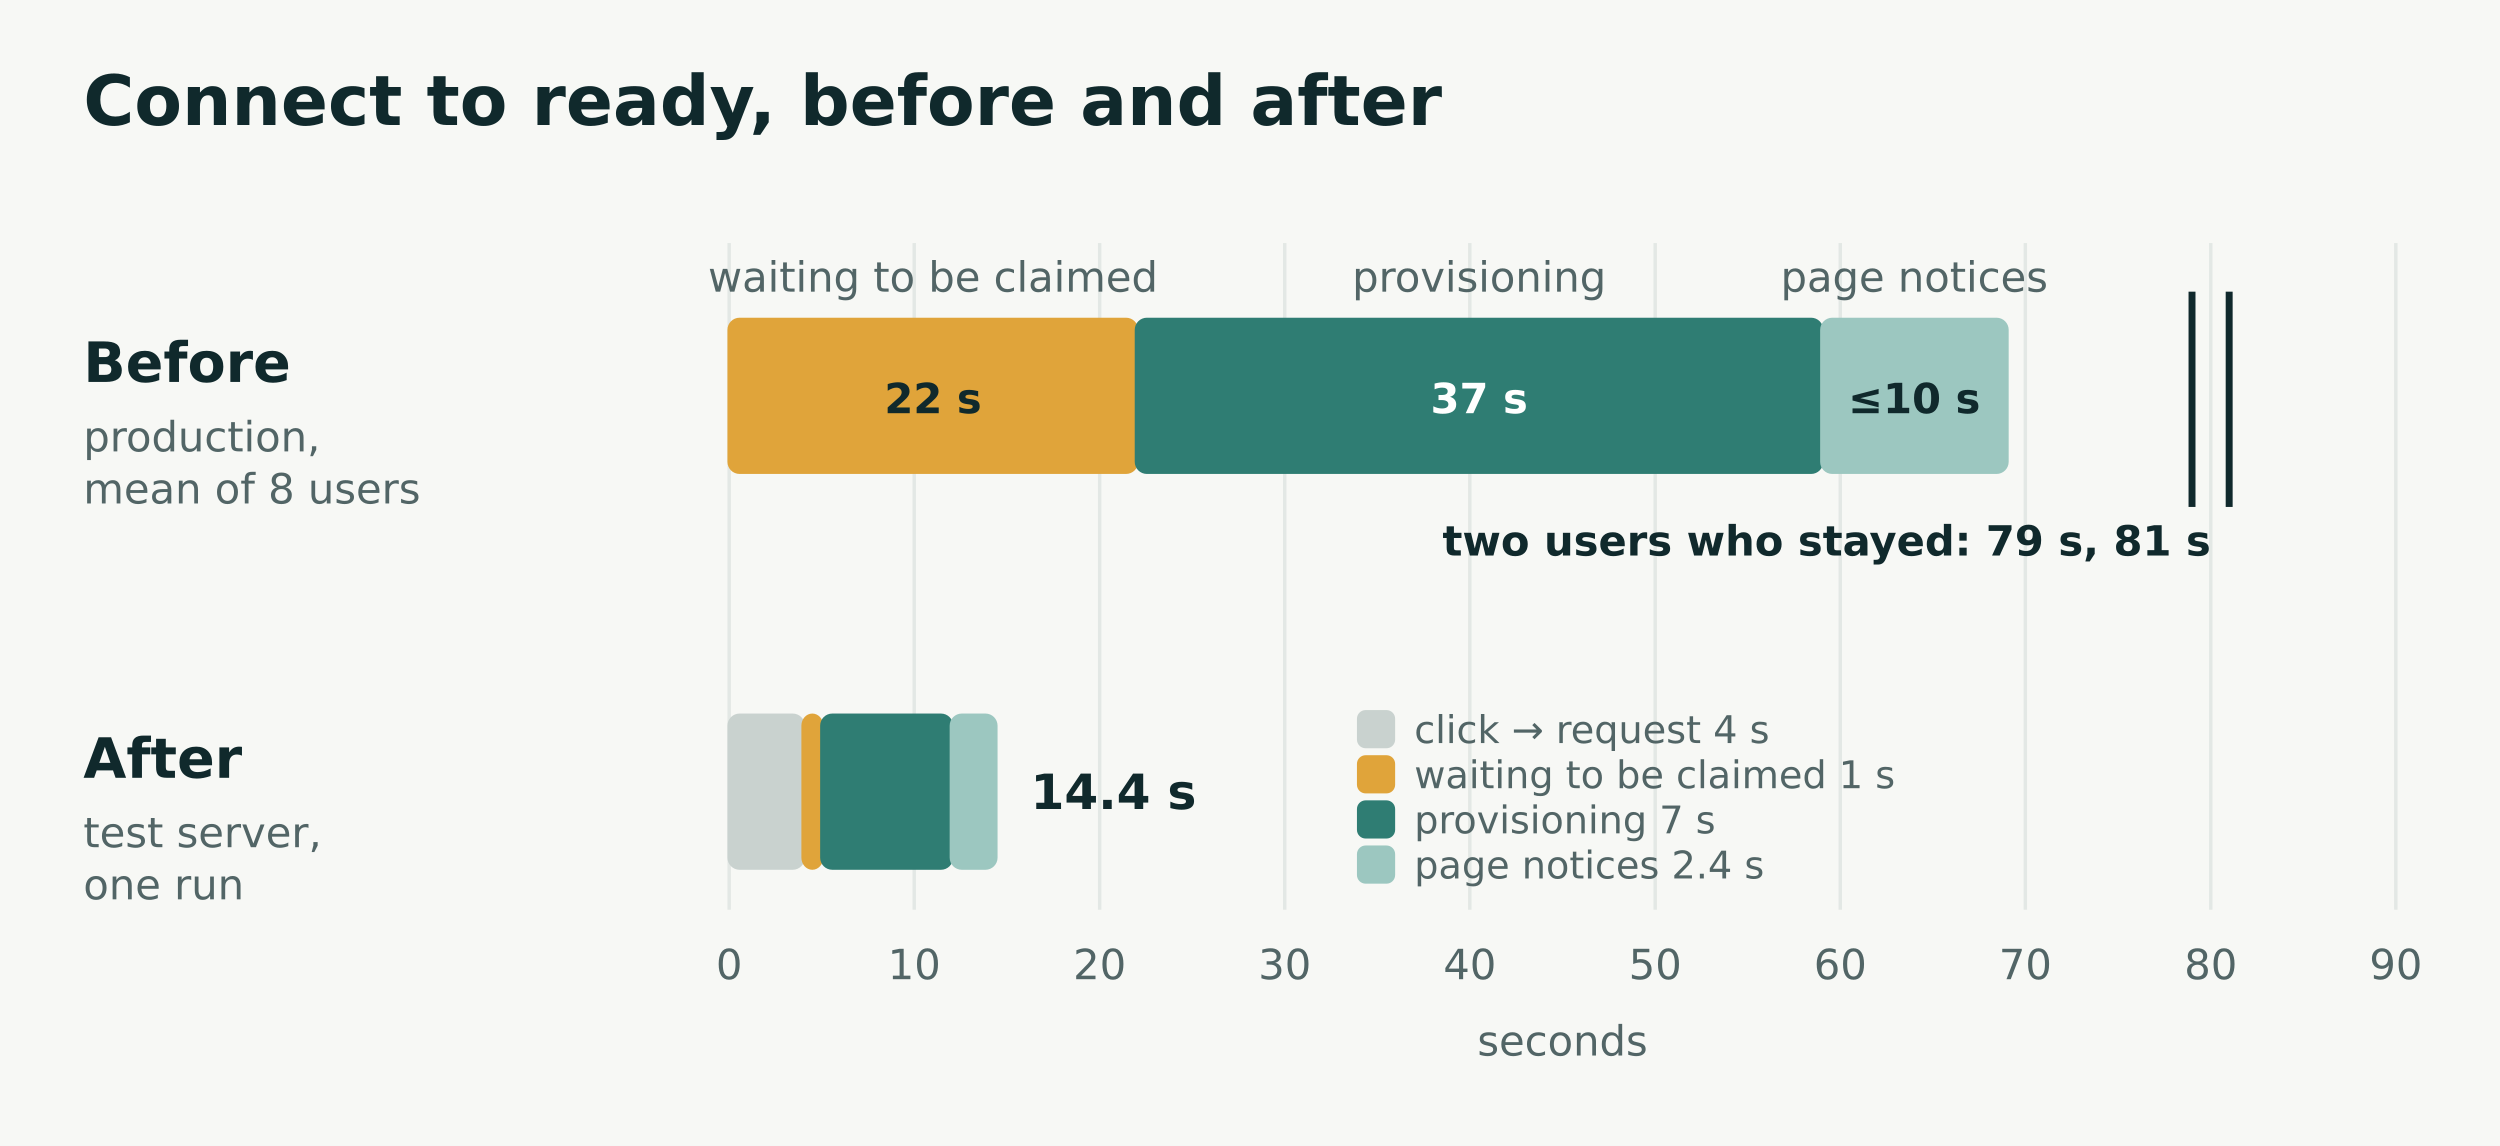
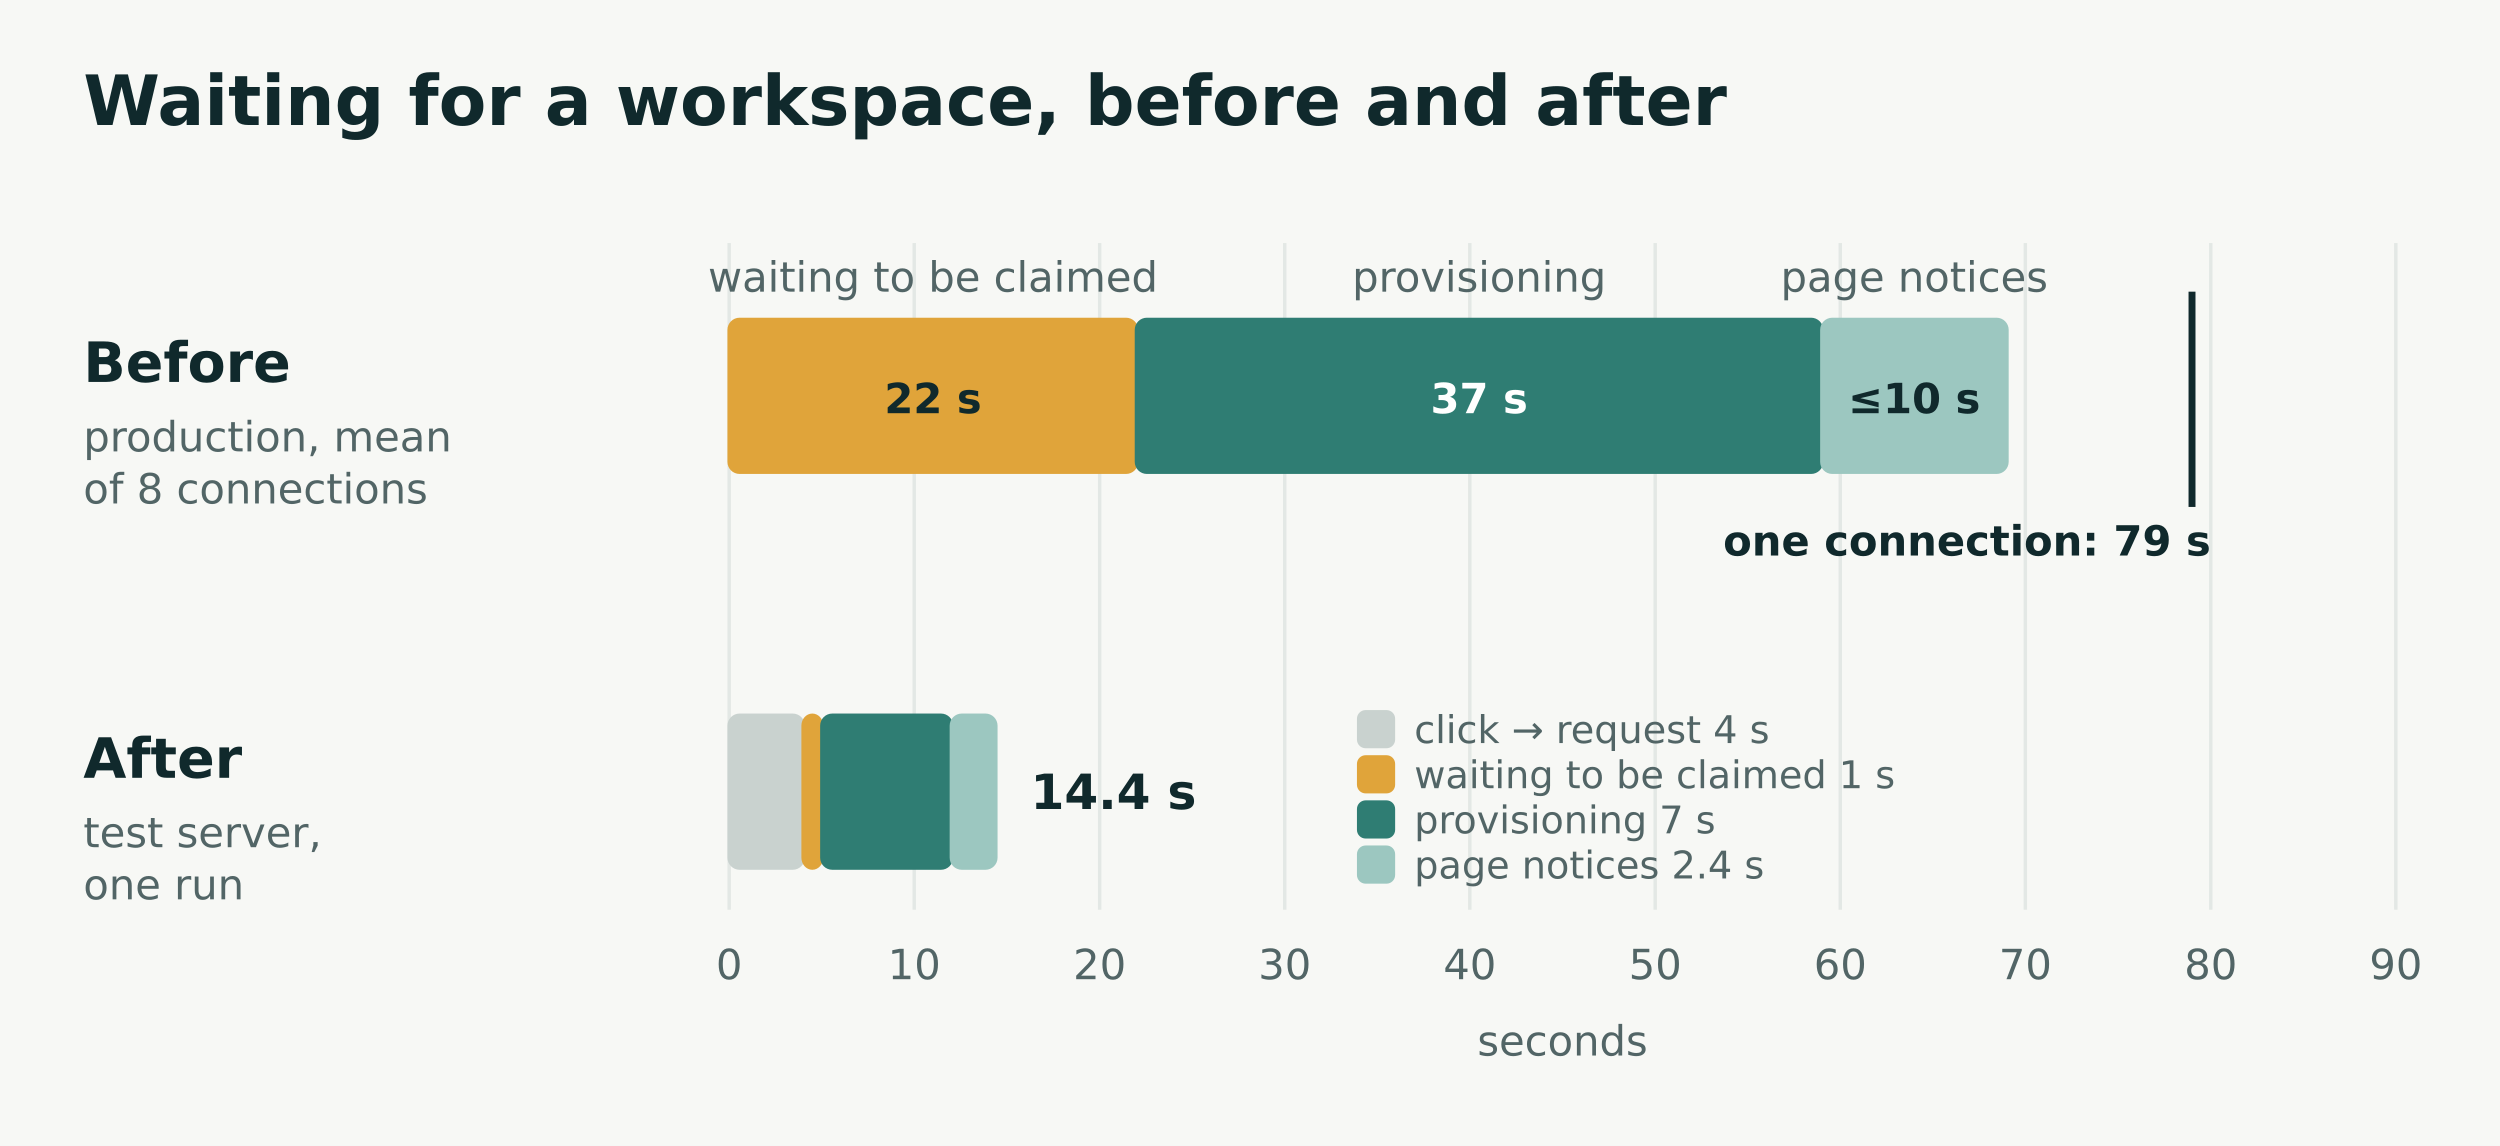
- <svg xmlns="http://www.w3.org/2000/svg" viewBox="0 0 720 330" width="720" height="330" role="img" aria-label="Connect to ready, before and after">
+ <svg xmlns="http://www.w3.org/2000/svg" viewBox="0 0 720 330" width="720" height="330" role="img" aria-label="Waiting for a workspace, before and after">
  <rect width="720" height="330" fill="#f7f8f5" />
-   <text x="24.0" y="36.0" font-family="Instrument Sans, DejaVu Sans, PingFang SC, Noto Sans CJK SC, sans-serif" font-size="20" fill="#10292c" text-anchor="start" font-weight="700">Connect to ready, before and after</text>
+   <text x="24.0" y="36.0" font-family="Instrument Sans, DejaVu Sans, PingFang SC, Noto Sans CJK SC, sans-serif" font-size="20" fill="#10292c" text-anchor="start" font-weight="700">Waiting for a workspace, before and after</text>
  <path d="M210.0 70 V262" stroke="#e3e8e5" stroke-width="1" />
  <text x="210.0" y="282.0" font-family="Instrument Sans, DejaVu Sans, PingFang SC, Noto Sans CJK SC, sans-serif" font-size="12" fill="#526566" text-anchor="middle" font-weight="400">0</text>
  <path d="M263.3 70 V262" stroke="#e3e8e5" stroke-width="1" />
  <text x="263.3" y="282.0" font-family="Instrument Sans, DejaVu Sans, PingFang SC, Noto Sans CJK SC, sans-serif" font-size="12" fill="#526566" text-anchor="middle" font-weight="400">10</text>
  <path d="M316.7 70 V262" stroke="#e3e8e5" stroke-width="1" />
  <text x="316.7" y="282.0" font-family="Instrument Sans, DejaVu Sans, PingFang SC, Noto Sans CJK SC, sans-serif" font-size="12" fill="#526566" text-anchor="middle" font-weight="400">20</text>
  <path d="M370.0 70 V262" stroke="#e3e8e5" stroke-width="1" />
  <text x="370.0" y="282.0" font-family="Instrument Sans, DejaVu Sans, PingFang SC, Noto Sans CJK SC, sans-serif" font-size="12" fill="#526566" text-anchor="middle" font-weight="400">30</text>
  <path d="M423.3 70 V262" stroke="#e3e8e5" stroke-width="1" />
  <text x="423.3" y="282.0" font-family="Instrument Sans, DejaVu Sans, PingFang SC, Noto Sans CJK SC, sans-serif" font-size="12" fill="#526566" text-anchor="middle" font-weight="400">40</text>
  <path d="M476.7 70 V262" stroke="#e3e8e5" stroke-width="1" />
  <text x="476.7" y="282.0" font-family="Instrument Sans, DejaVu Sans, PingFang SC, Noto Sans CJK SC, sans-serif" font-size="12" fill="#526566" text-anchor="middle" font-weight="400">50</text>
  <path d="M530.0 70 V262" stroke="#e3e8e5" stroke-width="1" />
  <text x="530.0" y="282.0" font-family="Instrument Sans, DejaVu Sans, PingFang SC, Noto Sans CJK SC, sans-serif" font-size="12" fill="#526566" text-anchor="middle" font-weight="400">60</text>
  <path d="M583.3 70 V262" stroke="#e3e8e5" stroke-width="1" />
  <text x="583.3" y="282.0" font-family="Instrument Sans, DejaVu Sans, PingFang SC, Noto Sans CJK SC, sans-serif" font-size="12" fill="#526566" text-anchor="middle" font-weight="400">70</text>
  <path d="M636.7 70 V262" stroke="#e3e8e5" stroke-width="1" />
  <text x="636.7" y="282.0" font-family="Instrument Sans, DejaVu Sans, PingFang SC, Noto Sans CJK SC, sans-serif" font-size="12" fill="#526566" text-anchor="middle" font-weight="400">80</text>
  <path d="M690.0 70 V262" stroke="#e3e8e5" stroke-width="1" />
  <text x="690.0" y="282.0" font-family="Instrument Sans, DejaVu Sans, PingFang SC, Noto Sans CJK SC, sans-serif" font-size="12" fill="#526566" text-anchor="middle" font-weight="400">90</text>
  <text x="450.0" y="304.0" font-family="Instrument Sans, DejaVu Sans, PingFang SC, Noto Sans CJK SC, sans-serif" font-size="12" fill="#526566" text-anchor="middle" font-weight="400">seconds</text>
  <text x="24.0" y="110.0" font-family="Instrument Sans, DejaVu Sans, PingFang SC, Noto Sans CJK SC, sans-serif" font-size="16" fill="#10292c" text-anchor="start" font-weight="700">Before</text>
-   <text x="24.0" y="130.0" font-family="Instrument Sans, DejaVu Sans, PingFang SC, Noto Sans CJK SC, sans-serif" font-size="12" fill="#526566" text-anchor="start" font-weight="400">production,</text>
-   <text x="24.0" y="145.0" font-family="Instrument Sans, DejaVu Sans, PingFang SC, Noto Sans CJK SC, sans-serif" font-size="12" fill="#526566" text-anchor="start" font-weight="400">mean of 8 users</text>
+   <text x="24.0" y="130.0" font-family="Instrument Sans, DejaVu Sans, PingFang SC, Noto Sans CJK SC, sans-serif" font-size="12" fill="#526566" text-anchor="start" font-weight="400">production, mean</text>
+   <text x="24.0" y="145.0" font-family="Instrument Sans, DejaVu Sans, PingFang SC, Noto Sans CJK SC, sans-serif" font-size="12" fill="#526566" text-anchor="start" font-weight="400">of 8 connections</text>
  <rect x="210.0" y="92.0" width="117.3" height="44.0" fill="#e0a43a" stroke="#e0a43a" stroke-width="1" rx="3" />
  <text x="268.7" y="84.0" font-family="Instrument Sans, DejaVu Sans, PingFang SC, Noto Sans CJK SC, sans-serif" font-size="12" fill="#526566" text-anchor="middle" font-weight="400">waiting to be claimed</text>
  <text x="268.7" y="119.0" font-family="Instrument Sans, DejaVu Sans, PingFang SC, Noto Sans CJK SC, sans-serif" font-size="12" fill="#10292c" text-anchor="middle" font-weight="700">22 s</text>
  <rect x="327.3" y="92.0" width="197.3" height="44.0" fill="#2f7d73" stroke="#2f7d73" stroke-width="1" rx="3" />
  <text x="426.0" y="84.0" font-family="Instrument Sans, DejaVu Sans, PingFang SC, Noto Sans CJK SC, sans-serif" font-size="12" fill="#526566" text-anchor="middle" font-weight="400">provisioning</text>
  <text x="426.0" y="119.0" font-family="Instrument Sans, DejaVu Sans, PingFang SC, Noto Sans CJK SC, sans-serif" font-size="12" fill="#ffffff" text-anchor="middle" font-weight="700">37 s</text>
  <rect x="524.7" y="92.0" width="53.3" height="44.0" fill="#9cc7c0" stroke="#9cc7c0" stroke-width="1" rx="3" />
  <text x="551.3" y="84.0" font-family="Instrument Sans, DejaVu Sans, PingFang SC, Noto Sans CJK SC, sans-serif" font-size="12" fill="#526566" text-anchor="middle" font-weight="400">page notices</text>
  <text x="551.3" y="119.0" font-family="Instrument Sans, DejaVu Sans, PingFang SC, Noto Sans CJK SC, sans-serif" font-size="12" fill="#10292c" text-anchor="middle" font-weight="700">≤10 s</text>
  <path d="M631.3 84 V146" stroke="#10292c" stroke-width="2" />
-   <path d="M642.0 84 V146" stroke="#10292c" stroke-width="2" />
-   <text x="636.7" y="160.0" font-family="Instrument Sans, DejaVu Sans, PingFang SC, Noto Sans CJK SC, sans-serif" font-size="12" fill="#10292c" text-anchor="end" font-weight="700">two users who stayed: 79 s, 81 s</text>
+   <text x="636.7" y="160.0" font-family="Instrument Sans, DejaVu Sans, PingFang SC, Noto Sans CJK SC, sans-serif" font-size="12" fill="#10292c" text-anchor="end" font-weight="700">one connection: 79 s</text>
  <text x="24.0" y="224.0" font-family="Instrument Sans, DejaVu Sans, PingFang SC, Noto Sans CJK SC, sans-serif" font-size="16" fill="#10292c" text-anchor="start" font-weight="700">After</text>
  <text x="24.0" y="244.0" font-family="Instrument Sans, DejaVu Sans, PingFang SC, Noto Sans CJK SC, sans-serif" font-size="12" fill="#526566" text-anchor="start" font-weight="400">test server,</text>
  <text x="24.0" y="259.0" font-family="Instrument Sans, DejaVu Sans, PingFang SC, Noto Sans CJK SC, sans-serif" font-size="12" fill="#526566" text-anchor="start" font-weight="400">one run</text>
  <rect x="210.0" y="206.0" width="21.3" height="44.0" fill="#c9d2cf" stroke="#c9d2cf" stroke-width="1" rx="3" />
  <rect x="231.3" y="206.0" width="5.3" height="44.0" fill="#e0a43a" stroke="#e0a43a" stroke-width="1" rx="3" />
  <rect x="236.7" y="206.0" width="37.3" height="44.0" fill="#2f7d73" stroke="#2f7d73" stroke-width="1" rx="3" />
  <rect x="274.0" y="206.0" width="12.8" height="44.0" fill="#9cc7c0" stroke="#9cc7c0" stroke-width="1" rx="3" />
  <text x="296.8" y="233.0" font-family="Instrument Sans, DejaVu Sans, PingFang SC, Noto Sans CJK SC, sans-serif" font-size="14" fill="#10292c" text-anchor="start" font-weight="700">14.4 s</text>
  <rect x="391.3" y="205.0" width="10.0" height="10.0" fill="#c9d2cf" stroke="#c9d2cf" stroke-width="1" rx="2" />
  <text x="407.3" y="214.0" font-family="Instrument Sans, DejaVu Sans, PingFang SC, Noto Sans CJK SC, sans-serif" font-size="11" fill="#526566" text-anchor="start" font-weight="400">click → request  4 s</text>
  <rect x="391.3" y="218.0" width="10.0" height="10.0" fill="#e0a43a" stroke="#e0a43a" stroke-width="1" rx="2" />
  <text x="407.3" y="227.0" font-family="Instrument Sans, DejaVu Sans, PingFang SC, Noto Sans CJK SC, sans-serif" font-size="11" fill="#526566" text-anchor="start" font-weight="400">waiting to be claimed  1 s</text>
  <rect x="391.3" y="231.0" width="10.0" height="10.0" fill="#2f7d73" stroke="#2f7d73" stroke-width="1" rx="2" />
  <text x="407.3" y="240.0" font-family="Instrument Sans, DejaVu Sans, PingFang SC, Noto Sans CJK SC, sans-serif" font-size="11" fill="#526566" text-anchor="start" font-weight="400">provisioning  7 s</text>
  <rect x="391.3" y="244.0" width="10.0" height="10.0" fill="#9cc7c0" stroke="#9cc7c0" stroke-width="1" rx="2" />
  <text x="407.3" y="253.0" font-family="Instrument Sans, DejaVu Sans, PingFang SC, Noto Sans CJK SC, sans-serif" font-size="11" fill="#526566" text-anchor="start" font-weight="400">page notices  2.4 s</text>
</svg>
